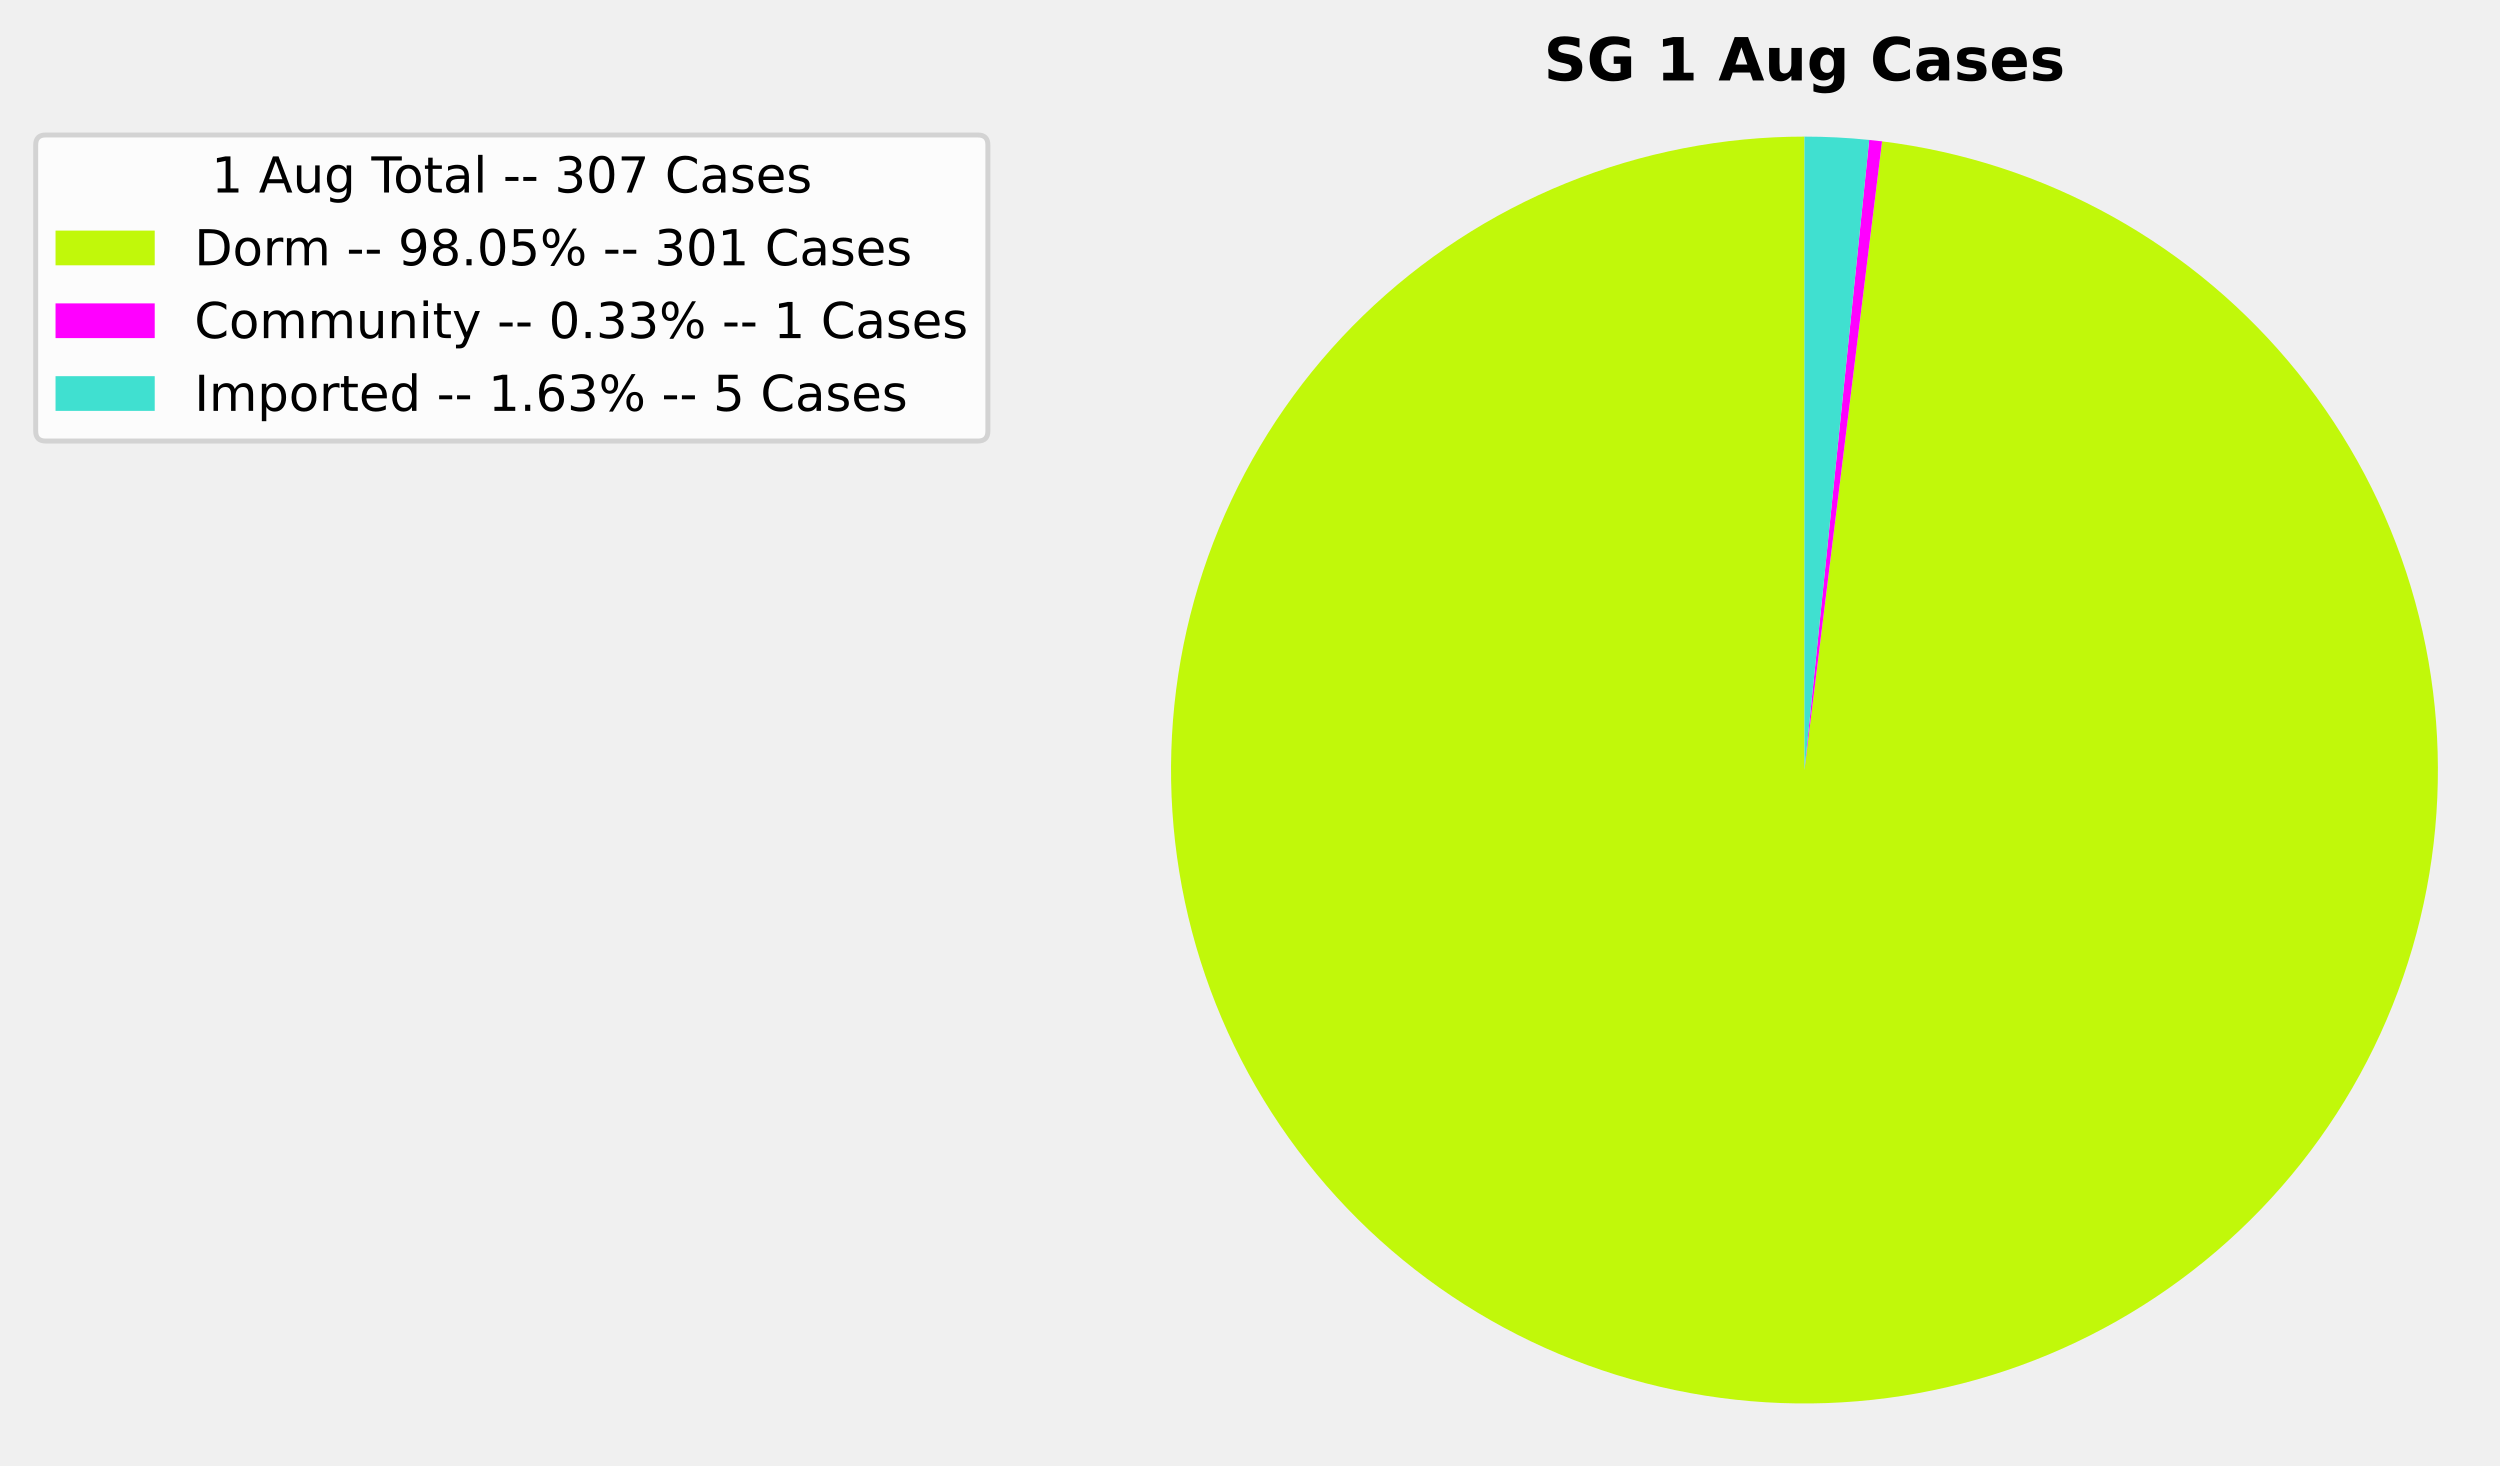
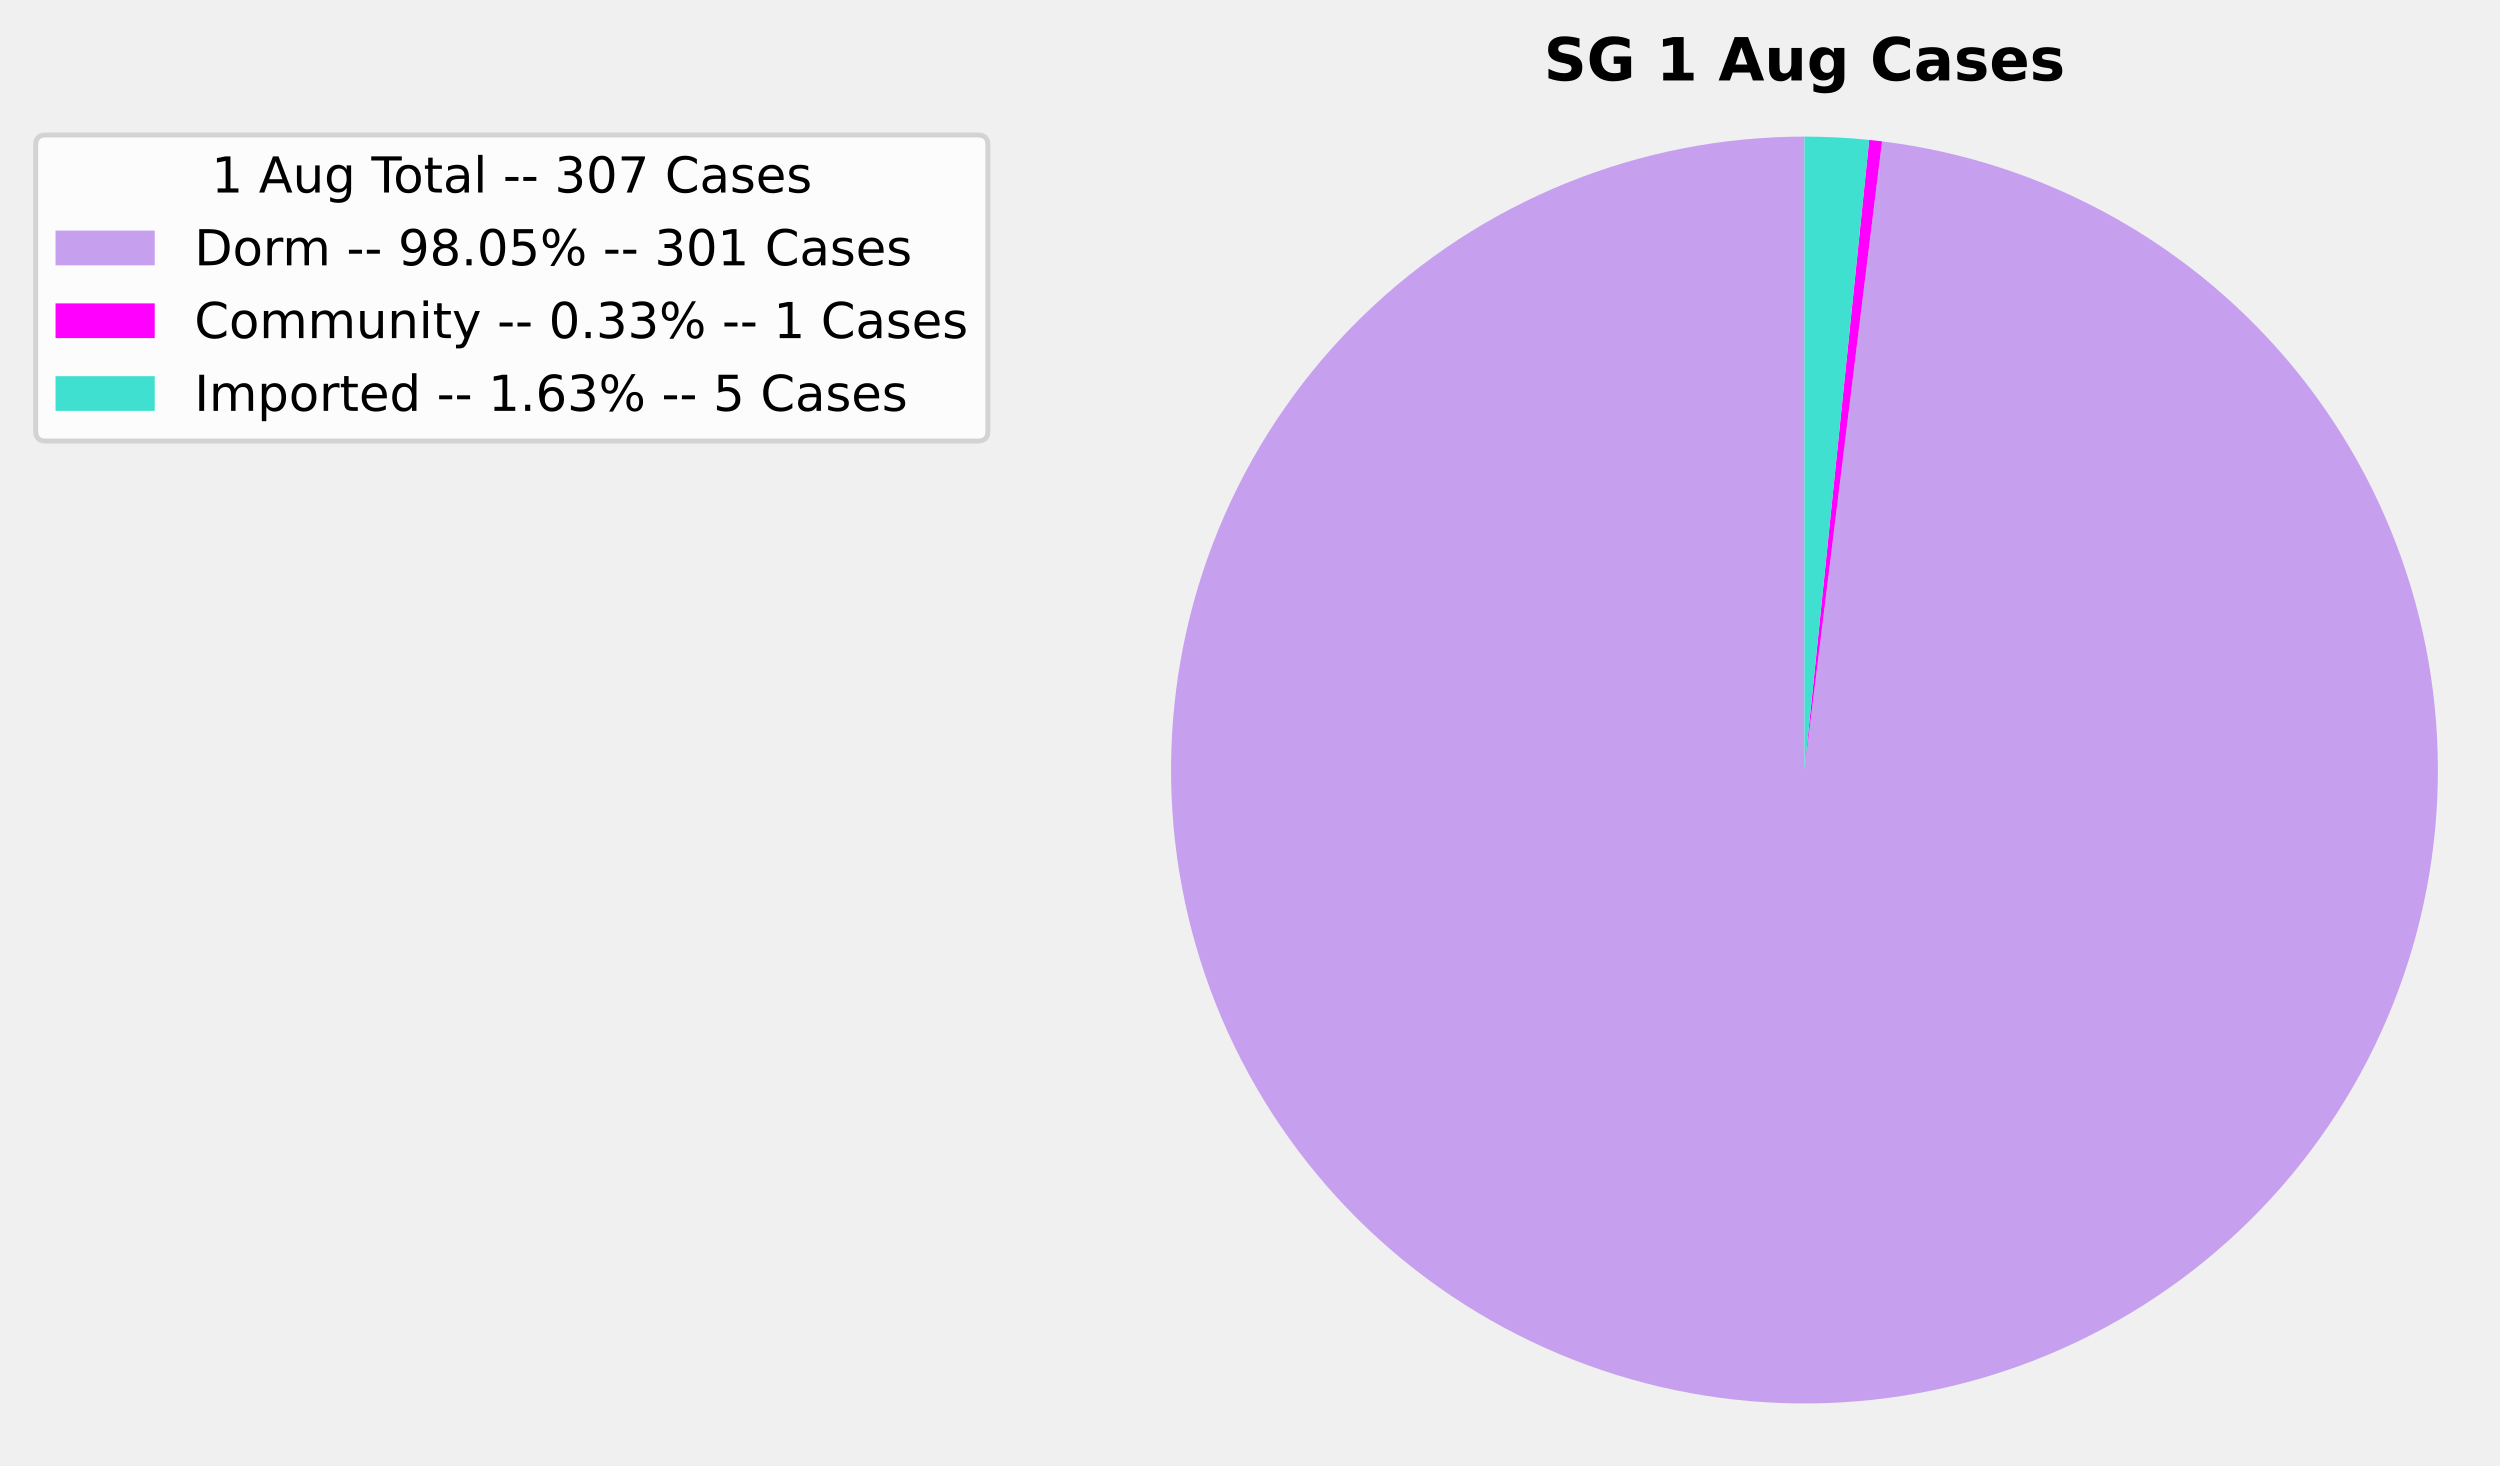
<svg xmlns="http://www.w3.org/2000/svg" xmlns:xlink="http://www.w3.org/1999/xlink" height="295.536pt" version="1.1" viewBox="0 0 504.133 295.536" width="504.133pt">
  <defs>
    <style type="text/css">
*{stroke-linecap:butt;stroke-linejoin:round;}
  </style>
  </defs>
  <g id="figure_1">
    <g id="patch_1">
      <path d="M -0 295.536  L 504.133 295.536  L 504.133 0  L -0 0  z " style="fill:none;" />
    </g>
    <g id="axes_1">
      <g id="patch_2">
-         <path d="M 363.877 27.547  C 347.433 27.547 331.142 30.722 315.902 36.898  C 300.662 43.074 286.757 52.135 274.952 63.583  C 263.147 75.031 253.664 88.651 247.023 103.695  C 240.382 118.738 236.708 134.923 236.203 151.36  C 235.698 167.796 238.372 184.176 244.078 199.599  C 249.783 215.021 258.413 229.198 269.493 241.348  C 280.573 253.499 293.896 263.396 308.729 270.496  C 323.561 277.595 339.626 281.764 356.039 282.773  C 372.452 283.782 388.906 281.613 404.497 276.383  C 420.087 271.154 434.522 262.963 447.007 252.261  C 459.492 241.559 469.794 228.546 477.345 213.939  C 484.897 199.331 489.557 183.402 491.069 167.028  C 492.581 150.654 490.918 134.14 486.169 118.397  C 481.421 102.653 473.677 87.974 463.363 75.166  C 453.05 62.359 440.359 51.662 425.99 43.666  C 411.622 35.67 395.843 30.523 379.523 28.508  L 363.877 155.28  L 363.877 27.547  z " style="fill:#c1f80a;" />
+         <path d="M 363.877 27.547  C 347.433 27.547 331.142 30.722 315.902 36.898  C 300.662 43.074 286.757 52.135 274.952 63.583  C 263.147 75.031 253.664 88.651 247.023 103.695  C 240.382 118.738 236.708 134.923 236.203 151.36  C 235.698 167.796 238.372 184.176 244.078 199.599  C 249.783 215.021 258.413 229.198 269.493 241.348  C 280.573 253.499 293.896 263.396 308.729 270.496  C 323.561 277.595 339.626 281.764 356.039 282.773  C 372.452 283.782 388.906 281.613 404.497 276.383  C 420.087 271.154 434.522 262.963 447.007 252.261  C 459.492 241.559 469.794 228.546 477.345 213.939  C 484.897 199.331 489.557 183.402 491.069 167.028  C 492.581 150.654 490.918 134.14 486.169 118.397  C 481.421 102.653 473.677 87.974 463.363 75.166  C 453.05 62.359 440.359 51.662 425.99 43.666  C 411.622 35.67 395.843 30.523 379.523 28.508  L 363.877 155.28  L 363.877 27.547  z " style="fill:#c79fef;" />
      </g>
      <g id="patch_3">
        <path d="M 379.523 28.508  C 379.09 28.455 378.658 28.404 378.225 28.355  C 377.792 28.306 377.358 28.259 376.925 28.215  L 363.877 155.28  L 379.523 28.508  z " style="fill:#ff00ff;" />
      </g>
      <g id="patch_4">
        <path d="M 376.925 28.215  C 374.758 27.992 372.585 27.825 370.409 27.714  C 368.234 27.602 366.055 27.547 363.877 27.547  L 363.877 155.28  L 376.925 28.215  z " style="fill:#40e0d0;" />
      </g>
      <g id="matplotlib.axis_1" />
      <g id="matplotlib.axis_2" />
      <g id="text_1">
        <defs>
          <path d="M 59.906 70.609  L 59.906 55.172  Q 53.906 57.859 48.188 59.219  Q 42.484 60.594 37.406 60.594  Q 30.672 60.594 27.438 58.734  Q 24.219 56.891 24.219 52.984  Q 24.219 50.047 26.391 48.406  Q 28.562 46.781 34.281 45.609  L 42.281 44  Q 54.438 41.547 59.562 36.562  Q 64.703 31.594 64.703 22.406  Q 64.703 10.359 57.547 4.469  Q 50.391 -1.422 35.688 -1.422  Q 28.766 -1.422 21.781 -0.094  Q 14.797 1.219 7.812 3.812  L 7.812 19.672  Q 14.797 15.969 21.312 14.078  Q 27.828 12.203 33.891 12.203  Q 40.047 12.203 43.312 14.25  Q 46.578 16.312 46.578 20.125  Q 46.578 23.531 44.359 25.391  Q 42.141 27.25 35.5 28.719  L 28.219 30.328  Q 17.281 32.672 12.219 37.797  Q 7.172 42.922 7.172 51.609  Q 7.172 62.5 14.203 68.359  Q 21.234 74.219 34.422 74.219  Q 40.438 74.219 46.781 73.312  Q 53.125 72.406 59.906 70.609  z " id="DejaVuSans-Bold-83" />
          <path d="M 74.703 5.422  Q 67.672 2 60.109 0.281  Q 52.547 -1.422 44.484 -1.422  Q 26.266 -1.422 15.625 8.766  Q 4.984 18.953 4.984 36.375  Q 4.984 54 15.812 64.109  Q 26.656 74.219 45.516 74.219  Q 52.781 74.219 59.438 72.844  Q 66.109 71.484 72.016 68.797  L 72.016 53.719  Q 65.922 57.172 59.891 58.875  Q 53.859 60.594 47.797 60.594  Q 36.578 60.594 30.5 54.312  Q 24.422 48.047 24.422 36.375  Q 24.422 24.812 30.281 18.5  Q 36.141 12.203 46.922 12.203  Q 49.859 12.203 52.375 12.562  Q 54.891 12.938 56.891 13.719  L 56.891 27.875  L 45.406 27.875  L 45.406 40.484  L 74.703 40.484  z " id="DejaVuSans-Bold-71" />
          <path id="DejaVuSans-Bold-32" />
          <path d="M 11.719 12.984  L 28.328 12.984  L 28.328 60.109  L 11.281 56.594  L 11.281 69.391  L 28.219 72.906  L 46.094 72.906  L 46.094 12.984  L 62.703 12.984  L 62.703 0  L 11.719 0  z " id="DejaVuSans-Bold-49" />
          <path d="M 53.422 13.281  L 24.031 13.281  L 19.391 0  L 0.484 0  L 27.484 72.906  L 49.906 72.906  L 76.906 0  L 58.016 0  z M 28.719 26.812  L 48.688 26.812  L 38.719 55.812  z " id="DejaVuSans-Bold-65" />
          <path d="M 7.812 21.297  L 7.812 54.688  L 25.391 54.688  L 25.391 49.219  Q 25.391 44.781 25.344 38.062  Q 25.297 31.344 25.297 29.109  Q 25.297 22.516 25.641 19.609  Q 25.984 16.703 26.812 15.375  Q 27.875 13.672 29.609 12.734  Q 31.344 11.812 33.594 11.812  Q 39.062 11.812 42.188 16.016  Q 45.312 20.219 45.312 27.688  L 45.312 54.688  L 62.797 54.688  L 62.797 0  L 45.312 0  L 45.312 7.906  Q 41.359 3.125 36.938 0.844  Q 32.516 -1.422 27.203 -1.422  Q 17.719 -1.422 12.766 4.391  Q 7.812 10.203 7.812 21.297  z " id="DejaVuSans-Bold-117" />
          <path d="M 45.609 9.281  Q 42 4.5 37.641 2.25  Q 33.297 0 27.594 0  Q 17.578 0 11.031 7.875  Q 4.5 15.766 4.5 27.984  Q 4.5 40.234 11.031 48.062  Q 17.578 55.906 27.594 55.906  Q 33.297 55.906 37.641 53.656  Q 42 51.422 45.609 46.578  L 45.609 54.688  L 63.188 54.688  L 63.188 5.516  Q 63.188 -7.672 54.859 -14.625  Q 46.531 -21.578 30.719 -21.578  Q 25.594 -21.578 20.797 -20.797  Q 16.016 -20.016 11.188 -18.406  L 11.188 -4.781  Q 15.766 -7.422 20.156 -8.719  Q 24.562 -10.016 29 -10.016  Q 37.594 -10.016 41.594 -6.25  Q 45.609 -2.484 45.609 5.516  z M 34.078 43.312  Q 28.656 43.312 25.625 39.297  Q 22.609 35.297 22.609 27.984  Q 22.609 20.453 25.531 16.578  Q 28.469 12.703 34.078 12.703  Q 39.547 12.703 42.578 16.703  Q 45.609 20.703 45.609 27.984  Q 45.609 35.297 42.578 39.297  Q 39.547 43.312 34.078 43.312  z " id="DejaVuSans-Bold-103" />
          <path d="M 67 4  Q 61.812 1.312 56.203 -0.047  Q 50.594 -1.422 44.484 -1.422  Q 26.266 -1.422 15.625 8.766  Q 4.984 18.953 4.984 36.375  Q 4.984 53.859 15.625 64.031  Q 26.266 74.219 44.484 74.219  Q 50.594 74.219 56.203 72.844  Q 61.812 71.484 67 68.797  L 67 53.719  Q 61.766 57.281 56.688 58.938  Q 51.609 60.594 46 60.594  Q 35.938 60.594 30.172 54.141  Q 24.422 47.703 24.422 36.375  Q 24.422 25.094 30.172 18.641  Q 35.938 12.203 46 12.203  Q 51.609 12.203 56.688 13.859  Q 61.766 15.531 67 19.094  z " id="DejaVuSans-Bold-67" />
          <path d="M 32.906 24.609  Q 27.438 24.609 24.672 22.75  Q 21.922 20.906 21.922 17.281  Q 21.922 13.969 24.141 12.078  Q 26.375 10.203 30.328 10.203  Q 35.25 10.203 38.625 13.734  Q 42 17.281 42 22.609  L 42 24.609  z M 59.625 31.203  L 59.625 0  L 42 0  L 42 8.109  Q 38.484 3.125 34.078 0.844  Q 29.688 -1.422 23.391 -1.422  Q 14.891 -1.422 9.594 3.531  Q 4.297 8.5 4.297 16.406  Q 4.297 26.031 10.906 30.516  Q 17.531 35.016 31.688 35.016  L 42 35.016  L 42 36.375  Q 42 40.531 38.719 42.453  Q 35.453 44.391 28.516 44.391  Q 22.906 44.391 18.062 43.266  Q 13.234 42.141 9.078 39.891  L 9.078 53.219  Q 14.703 54.594 20.359 55.297  Q 26.031 56 31.688 56  Q 46.484 56 53.047 50.172  Q 59.625 44.344 59.625 31.203  z " id="DejaVuSans-Bold-97" />
          <path d="M 51.125 52.984  L 51.125 39.703  Q 45.516 42.047 40.281 43.219  Q 35.062 44.391 30.422 44.391  Q 25.438 44.391 23.016 43.141  Q 20.609 41.891 20.609 39.312  Q 20.609 37.203 22.438 36.078  Q 24.266 34.969 29 34.422  L 32.078 33.984  Q 45.516 32.281 50.141 28.375  Q 54.781 24.469 54.781 16.109  Q 54.781 7.375 48.328 2.969  Q 41.891 -1.422 29.109 -1.422  Q 23.688 -1.422 17.891 -0.562  Q 12.109 0.297 6 2  L 6 15.281  Q 11.234 12.75 16.719 11.469  Q 22.219 10.203 27.875 10.203  Q 33.016 10.203 35.594 11.609  Q 38.188 13.031 38.188 15.828  Q 38.188 18.172 36.406 19.312  Q 34.625 20.453 29.297 21.094  L 26.219 21.484  Q 14.547 22.953 9.859 26.906  Q 5.172 30.859 5.172 38.922  Q 5.172 47.609 11.125 51.797  Q 17.094 56 29.391 56  Q 34.234 56 39.547 55.266  Q 44.875 54.547 51.125 52.984  z " id="DejaVuSans-Bold-115" />
          <path d="M 62.984 27.484  L 62.984 22.516  L 22.125 22.516  Q 22.75 16.359 26.562 13.281  Q 30.375 10.203 37.203 10.203  Q 42.719 10.203 48.5 11.844  Q 54.297 13.484 60.406 16.797  L 60.406 3.328  Q 54.203 0.984 48 -0.219  Q 41.797 -1.422 35.594 -1.422  Q 20.75 -1.422 12.516 6.125  Q 4.297 13.672 4.297 27.297  Q 4.297 40.672 12.375 48.328  Q 20.453 56 34.625 56  Q 47.516 56 55.25 48.234  Q 62.984 40.484 62.984 27.484  z M 45.016 33.297  Q 45.016 38.281 42.109 41.328  Q 39.203 44.391 34.516 44.391  Q 29.438 44.391 26.266 41.531  Q 23.094 38.672 22.312 33.297  z " id="DejaVuSans-Bold-101" />
        </defs>
        <g transform="translate(311.3166 16.22437)scale(0.12 -0.12)">
          <use xlink:href="#DejaVuSans-Bold-83" />
          <use x="72.021" xlink:href="#DejaVuSans-Bold-71" />
          <use x="154.102" xlink:href="#DejaVuSans-Bold-32" />
          <use x="188.916" xlink:href="#DejaVuSans-Bold-49" />
          <use x="258.496" xlink:href="#DejaVuSans-Bold-32" />
          <use x="293.311" xlink:href="#DejaVuSans-Bold-65" />
          <use x="370.703" xlink:href="#DejaVuSans-Bold-117" />
          <use x="441.895" xlink:href="#DejaVuSans-Bold-103" />
          <use x="513.477" xlink:href="#DejaVuSans-Bold-32" />
          <use x="548.291" xlink:href="#DejaVuSans-Bold-67" />
          <use x="621.68" xlink:href="#DejaVuSans-Bold-97" />
          <use x="689.16" xlink:href="#DejaVuSans-Bold-115" />
          <use x="748.682" xlink:href="#DejaVuSans-Bold-101" />
          <use x="816.504" xlink:href="#DejaVuSans-Bold-115" />
        </g>
      </g>
      <g id="legend_1">
        <g id="patch_5">
          <path d="M 9.2 88.937  L 197.209 88.937  Q 199.209 88.937 199.209 86.937  L 199.209 29.224  Q 199.209 27.224 197.209 27.224  L 9.2 27.224  Q 7.2 27.224 7.2 29.224  L 7.2 86.937  Q 7.2 88.937 9.2 88.937  z " style="fill:#ffffff;opacity:0.8;stroke:#cccccc;stroke-linejoin:miter;" />
        </g>
        <g id="text_2">
          <defs>
            <path d="M 12.406 8.297  L 28.516 8.297  L 28.516 63.922  L 10.984 60.406  L 10.984 69.391  L 28.422 72.906  L 38.281 72.906  L 38.281 8.297  L 54.391 8.297  L 54.391 0  L 12.406 0  z " id="DejaVuSans-49" />
            <path id="DejaVuSans-32" />
            <path d="M 34.188 63.188  L 20.797 26.906  L 47.609 26.906  z M 28.609 72.906  L 39.797 72.906  L 67.578 0  L 57.328 0  L 50.688 18.703  L 17.828 18.703  L 11.188 0  L 0.781 0  z " id="DejaVuSans-65" />
            <path d="M 8.5 21.578  L 8.5 54.688  L 17.484 54.688  L 17.484 21.922  Q 17.484 14.156 20.5 10.266  Q 23.531 6.391 29.594 6.391  Q 36.859 6.391 41.078 11.031  Q 45.312 15.672 45.312 23.688  L 45.312 54.688  L 54.297 54.688  L 54.297 0  L 45.312 0  L 45.312 8.406  Q 42.047 3.422 37.719 1  Q 33.406 -1.422 27.688 -1.422  Q 18.266 -1.422 13.375 4.438  Q 8.5 10.297 8.5 21.578  z M 31.109 56  z " id="DejaVuSans-117" />
            <path d="M 45.406 27.984  Q 45.406 37.75 41.375 43.109  Q 37.359 48.484 30.078 48.484  Q 22.859 48.484 18.828 43.109  Q 14.797 37.75 14.797 27.984  Q 14.797 18.266 18.828 12.891  Q 22.859 7.516 30.078 7.516  Q 37.359 7.516 41.375 12.891  Q 45.406 18.266 45.406 27.984  z M 54.391 6.781  Q 54.391 -7.172 48.188 -13.984  Q 42 -20.797 29.203 -20.797  Q 24.469 -20.797 20.266 -20.094  Q 16.062 -19.391 12.109 -17.922  L 12.109 -9.188  Q 16.062 -11.328 19.922 -12.344  Q 23.781 -13.375 27.781 -13.375  Q 36.625 -13.375 41.016 -8.766  Q 45.406 -4.156 45.406 5.172  L 45.406 9.625  Q 42.625 4.781 38.281 2.391  Q 33.938 0 27.875 0  Q 17.828 0 11.672 7.656  Q 5.516 15.328 5.516 27.984  Q 5.516 40.672 11.672 48.328  Q 17.828 56 27.875 56  Q 33.938 56 38.281 53.609  Q 42.625 51.219 45.406 46.391  L 45.406 54.688  L 54.391 54.688  z " id="DejaVuSans-103" />
            <path d="M -0.297 72.906  L 61.375 72.906  L 61.375 64.594  L 35.5 64.594  L 35.5 0  L 25.594 0  L 25.594 64.594  L -0.297 64.594  z " id="DejaVuSans-84" />
            <path d="M 30.609 48.391  Q 23.391 48.391 19.188 42.75  Q 14.984 37.109 14.984 27.297  Q 14.984 17.484 19.156 11.844  Q 23.344 6.203 30.609 6.203  Q 37.797 6.203 41.984 11.859  Q 46.188 17.531 46.188 27.297  Q 46.188 37.016 41.984 42.703  Q 37.797 48.391 30.609 48.391  z M 30.609 56  Q 42.328 56 49.016 48.375  Q 55.719 40.766 55.719 27.297  Q 55.719 13.875 49.016 6.219  Q 42.328 -1.422 30.609 -1.422  Q 18.844 -1.422 12.172 6.219  Q 5.516 13.875 5.516 27.297  Q 5.516 40.766 12.172 48.375  Q 18.844 56 30.609 56  z " id="DejaVuSans-111" />
            <path d="M 18.312 70.219  L 18.312 54.688  L 36.812 54.688  L 36.812 47.703  L 18.312 47.703  L 18.312 18.016  Q 18.312 11.328 20.141 9.422  Q 21.969 7.516 27.594 7.516  L 36.812 7.516  L 36.812 0  L 27.594 0  Q 17.188 0 13.234 3.875  Q 9.281 7.766 9.281 18.016  L 9.281 47.703  L 2.688 47.703  L 2.688 54.688  L 9.281 54.688  L 9.281 70.219  z " id="DejaVuSans-116" />
            <path d="M 34.281 27.484  Q 23.391 27.484 19.188 25  Q 14.984 22.516 14.984 16.5  Q 14.984 11.719 18.141 8.906  Q 21.297 6.109 26.703 6.109  Q 34.188 6.109 38.703 11.406  Q 43.219 16.703 43.219 25.484  L 43.219 27.484  z M 52.203 31.203  L 52.203 0  L 43.219 0  L 43.219 8.297  Q 40.141 3.328 35.547 0.953  Q 30.953 -1.422 24.312 -1.422  Q 15.922 -1.422 10.953 3.297  Q 6 8.016 6 15.922  Q 6 25.141 12.172 29.828  Q 18.359 34.516 30.609 34.516  L 43.219 34.516  L 43.219 35.406  Q 43.219 41.609 39.141 45  Q 35.062 48.391 27.688 48.391  Q 23 48.391 18.547 47.266  Q 14.109 46.141 10.016 43.891  L 10.016 52.203  Q 14.938 54.109 19.578 55.047  Q 24.219 56 28.609 56  Q 40.484 56 46.344 49.844  Q 52.203 43.703 52.203 31.203  z " id="DejaVuSans-97" />
            <path d="M 9.422 75.984  L 18.406 75.984  L 18.406 0  L 9.422 0  z " id="DejaVuSans-108" />
            <path d="M 4.891 31.391  L 31.203 31.391  L 31.203 23.391  L 4.891 23.391  z " id="DejaVuSans-45" />
            <path d="M 40.578 39.312  Q 47.656 37.797 51.625 33  Q 55.609 28.219 55.609 21.188  Q 55.609 10.406 48.188 4.484  Q 40.766 -1.422 27.094 -1.422  Q 22.516 -1.422 17.656 -0.516  Q 12.797 0.391 7.625 2.203  L 7.625 11.719  Q 11.719 9.328 16.594 8.109  Q 21.484 6.891 26.812 6.891  Q 36.078 6.891 40.938 10.547  Q 45.797 14.203 45.797 21.188  Q 45.797 27.641 41.281 31.266  Q 36.766 34.906 28.719 34.906  L 20.219 34.906  L 20.219 43.016  L 29.109 43.016  Q 36.375 43.016 40.234 45.922  Q 44.094 48.828 44.094 54.297  Q 44.094 59.906 40.109 62.906  Q 36.141 65.922 28.719 65.922  Q 24.656 65.922 20.016 65.031  Q 15.375 64.156 9.812 62.312  L 9.812 71.094  Q 15.438 72.656 20.344 73.438  Q 25.25 74.219 29.594 74.219  Q 40.828 74.219 47.359 69.109  Q 53.906 64.016 53.906 55.328  Q 53.906 49.266 50.438 45.094  Q 46.969 40.922 40.578 39.312  z " id="DejaVuSans-51" />
            <path d="M 31.781 66.406  Q 24.172 66.406 20.328 58.906  Q 16.5 51.422 16.5 36.375  Q 16.5 21.391 20.328 13.891  Q 24.172 6.391 31.781 6.391  Q 39.453 6.391 43.281 13.891  Q 47.125 21.391 47.125 36.375  Q 47.125 51.422 43.281 58.906  Q 39.453 66.406 31.781 66.406  z M 31.781 74.219  Q 44.047 74.219 50.516 64.516  Q 56.984 54.828 56.984 36.375  Q 56.984 17.969 50.516 8.266  Q 44.047 -1.422 31.781 -1.422  Q 19.531 -1.422 13.062 8.266  Q 6.594 17.969 6.594 36.375  Q 6.594 54.828 13.062 64.516  Q 19.531 74.219 31.781 74.219  z " id="DejaVuSans-48" />
            <path d="M 8.203 72.906  L 55.078 72.906  L 55.078 68.703  L 28.609 0  L 18.312 0  L 43.219 64.594  L 8.203 64.594  z " id="DejaVuSans-55" />
            <path d="M 64.406 67.281  L 64.406 56.891  Q 59.422 61.531 53.781 63.812  Q 48.141 66.109 41.797 66.109  Q 29.297 66.109 22.656 58.469  Q 16.016 50.828 16.016 36.375  Q 16.016 21.969 22.656 14.328  Q 29.297 6.688 41.797 6.688  Q 48.141 6.688 53.781 8.984  Q 59.422 11.281 64.406 15.922  L 64.406 5.609  Q 59.234 2.094 53.438 0.328  Q 47.656 -1.422 41.219 -1.422  Q 24.656 -1.422 15.125 8.703  Q 5.609 18.844 5.609 36.375  Q 5.609 53.953 15.125 64.078  Q 24.656 74.219 41.219 74.219  Q 47.75 74.219 53.531 72.484  Q 59.328 70.75 64.406 67.281  z " id="DejaVuSans-67" />
            <path d="M 44.281 53.078  L 44.281 44.578  Q 40.484 46.531 36.375 47.5  Q 32.281 48.484 27.875 48.484  Q 21.188 48.484 17.844 46.438  Q 14.5 44.391 14.5 40.281  Q 14.5 37.156 16.891 35.375  Q 19.281 33.594 26.516 31.984  L 29.594 31.297  Q 39.156 29.25 43.188 25.516  Q 47.219 21.781 47.219 15.094  Q 47.219 7.469 41.188 3.016  Q 35.156 -1.422 24.609 -1.422  Q 20.219 -1.422 15.453 -0.562  Q 10.688 0.297 5.422 2  L 5.422 11.281  Q 10.406 8.688 15.234 7.391  Q 20.062 6.109 24.812 6.109  Q 31.156 6.109 34.562 8.281  Q 37.984 10.453 37.984 14.406  Q 37.984 18.062 35.516 20.016  Q 33.062 21.969 24.703 23.781  L 21.578 24.516  Q 13.234 26.266 9.516 29.906  Q 5.812 33.547 5.812 39.891  Q 5.812 47.609 11.281 51.797  Q 16.75 56 26.812 56  Q 31.781 56 36.172 55.266  Q 40.578 54.547 44.281 53.078  z " id="DejaVuSans-115" />
            <path d="M 56.203 29.594  L 56.203 25.203  L 14.891 25.203  Q 15.484 15.922 20.484 11.062  Q 25.484 6.203 34.422 6.203  Q 39.594 6.203 44.453 7.469  Q 49.312 8.734 54.109 11.281  L 54.109 2.781  Q 49.266 0.734 44.188 -0.344  Q 39.109 -1.422 33.891 -1.422  Q 20.797 -1.422 13.156 6.188  Q 5.516 13.812 5.516 26.812  Q 5.516 40.234 12.766 48.109  Q 20.016 56 32.328 56  Q 43.359 56 49.781 48.891  Q 56.203 41.797 56.203 29.594  z M 47.219 32.234  Q 47.125 39.594 43.094 43.984  Q 39.062 48.391 32.422 48.391  Q 24.906 48.391 20.391 44.141  Q 15.875 39.891 15.188 32.172  z " id="DejaVuSans-101" />
          </defs>
          <g transform="translate(42.64531 38.82281)scale(0.1 -0.1)">
            <use xlink:href="#DejaVuSans-49" />
            <use x="63.623" xlink:href="#DejaVuSans-32" />
            <use x="95.41" xlink:href="#DejaVuSans-65" />
            <use x="163.818" xlink:href="#DejaVuSans-117" />
            <use x="227.197" xlink:href="#DejaVuSans-103" />
            <use x="290.674" xlink:href="#DejaVuSans-32" />
            <use x="322.461" xlink:href="#DejaVuSans-84" />
            <use x="366.545" xlink:href="#DejaVuSans-111" />
            <use x="427.727" xlink:href="#DejaVuSans-116" />
            <use x="466.936" xlink:href="#DejaVuSans-97" />
            <use x="528.215" xlink:href="#DejaVuSans-108" />
            <use x="555.998" xlink:href="#DejaVuSans-32" />
            <use x="587.785" xlink:href="#DejaVuSans-45" />
            <use x="623.869" xlink:href="#DejaVuSans-45" />
            <use x="659.953" xlink:href="#DejaVuSans-32" />
            <use x="691.74" xlink:href="#DejaVuSans-51" />
            <use x="755.363" xlink:href="#DejaVuSans-48" />
            <use x="818.986" xlink:href="#DejaVuSans-55" />
            <use x="882.609" xlink:href="#DejaVuSans-32" />
            <use x="914.396" xlink:href="#DejaVuSans-67" />
            <use x="984.221" xlink:href="#DejaVuSans-97" />
            <use x="1045.5" xlink:href="#DejaVuSans-115" />
            <use x="1097.6" xlink:href="#DejaVuSans-101" />
            <use x="1159.123" xlink:href="#DejaVuSans-115" />
          </g>
        </g>
        <g id="patch_6">
-           <path d="M 11.2 53.501  L 31.2 53.501  L 31.2 46.501  L 11.2 46.501  z " style="fill:#c1f80a;" />
+           <path d="M 11.2 53.501  L 31.2 53.501  L 31.2 46.501  L 11.2 46.501  z " style="fill:#c79fef;" />
        </g>
        <g id="text_3">
          <defs>
            <path d="M 19.672 64.797  L 19.672 8.109  L 31.594 8.109  Q 46.688 8.109 53.688 14.938  Q 60.688 21.781 60.688 36.531  Q 60.688 51.172 53.688 57.984  Q 46.688 64.797 31.594 64.797  z M 9.812 72.906  L 30.078 72.906  Q 51.266 72.906 61.172 64.094  Q 71.094 55.281 71.094 36.531  Q 71.094 17.672 61.125 8.828  Q 51.172 0 30.078 0  L 9.812 0  z " id="DejaVuSans-68" />
            <path d="M 41.109 46.297  Q 39.594 47.172 37.812 47.578  Q 36.031 48 33.891 48  Q 26.266 48 22.188 43.047  Q 18.109 38.094 18.109 28.812  L 18.109 0  L 9.078 0  L 9.078 54.688  L 18.109 54.688  L 18.109 46.188  Q 20.953 51.172 25.484 53.578  Q 30.031 56 36.531 56  Q 37.453 56 38.578 55.875  Q 39.703 55.766 41.062 55.516  z " id="DejaVuSans-114" />
            <path d="M 52 44.188  Q 55.375 50.25 60.062 53.125  Q 64.75 56 71.094 56  Q 79.641 56 84.281 50.016  Q 88.922 44.047 88.922 33.016  L 88.922 0  L 79.891 0  L 79.891 32.719  Q 79.891 40.578 77.094 44.375  Q 74.312 48.188 68.609 48.188  Q 61.625 48.188 57.562 43.547  Q 53.516 38.922 53.516 30.906  L 53.516 0  L 44.484 0  L 44.484 32.719  Q 44.484 40.625 41.703 44.406  Q 38.922 48.188 33.109 48.188  Q 26.219 48.188 22.156 43.531  Q 18.109 38.875 18.109 30.906  L 18.109 0  L 9.078 0  L 9.078 54.688  L 18.109 54.688  L 18.109 46.188  Q 21.188 51.219 25.484 53.609  Q 29.781 56 35.688 56  Q 41.656 56 45.828 52.969  Q 50 49.953 52 44.188  z " id="DejaVuSans-109" />
            <path d="M 10.984 1.516  L 10.984 10.5  Q 14.703 8.734 18.5 7.812  Q 22.312 6.891 25.984 6.891  Q 35.75 6.891 40.891 13.453  Q 46.047 20.016 46.781 33.406  Q 43.953 29.203 39.594 26.953  Q 35.25 24.703 29.984 24.703  Q 19.047 24.703 12.672 31.312  Q 6.297 37.938 6.297 49.422  Q 6.297 60.641 12.938 67.422  Q 19.578 74.219 30.609 74.219  Q 43.266 74.219 49.922 64.516  Q 56.594 54.828 56.594 36.375  Q 56.594 19.141 48.406 8.859  Q 40.234 -1.422 26.422 -1.422  Q 22.703 -1.422 18.891 -0.688  Q 15.094 0.047 10.984 1.516  z M 30.609 32.422  Q 37.25 32.422 41.125 36.953  Q 45.016 41.5 45.016 49.422  Q 45.016 57.281 41.125 61.844  Q 37.25 66.406 30.609 66.406  Q 23.969 66.406 20.094 61.844  Q 16.219 57.281 16.219 49.422  Q 16.219 41.5 20.094 36.953  Q 23.969 32.422 30.609 32.422  z " id="DejaVuSans-57" />
            <path d="M 31.781 34.625  Q 24.75 34.625 20.719 30.859  Q 16.703 27.094 16.703 20.516  Q 16.703 13.922 20.719 10.156  Q 24.75 6.391 31.781 6.391  Q 38.812 6.391 42.859 10.172  Q 46.922 13.969 46.922 20.516  Q 46.922 27.094 42.891 30.859  Q 38.875 34.625 31.781 34.625  z M 21.922 38.812  Q 15.578 40.375 12.031 44.719  Q 8.5 49.078 8.5 55.328  Q 8.5 64.062 14.719 69.141  Q 20.953 74.219 31.781 74.219  Q 42.672 74.219 48.875 69.141  Q 55.078 64.062 55.078 55.328  Q 55.078 49.078 51.531 44.719  Q 48 40.375 41.703 38.812  Q 48.828 37.156 52.797 32.312  Q 56.781 27.484 56.781 20.516  Q 56.781 9.906 50.312 4.234  Q 43.844 -1.422 31.781 -1.422  Q 19.734 -1.422 13.25 4.234  Q 6.781 9.906 6.781 20.516  Q 6.781 27.484 10.781 32.312  Q 14.797 37.156 21.922 38.812  z M 18.312 54.391  Q 18.312 48.734 21.844 45.562  Q 25.391 42.391 31.781 42.391  Q 38.141 42.391 41.719 45.562  Q 45.312 48.734 45.312 54.391  Q 45.312 60.062 41.719 63.234  Q 38.141 66.406 31.781 66.406  Q 25.391 66.406 21.844 63.234  Q 18.312 60.062 18.312 54.391  z " id="DejaVuSans-56" />
            <path d="M 10.688 12.406  L 21 12.406  L 21 0  L 10.688 0  z " id="DejaVuSans-46" />
            <path d="M 10.797 72.906  L 49.516 72.906  L 49.516 64.594  L 19.828 64.594  L 19.828 46.734  Q 21.969 47.469 24.109 47.828  Q 26.266 48.188 28.422 48.188  Q 40.625 48.188 47.75 41.5  Q 54.891 34.812 54.891 23.391  Q 54.891 11.625 47.562 5.094  Q 40.234 -1.422 26.906 -1.422  Q 22.312 -1.422 17.547 -0.641  Q 12.797 0.141 7.719 1.703  L 7.719 11.625  Q 12.109 9.234 16.797 8.062  Q 21.484 6.891 26.703 6.891  Q 35.156 6.891 40.078 11.328  Q 45.016 15.766 45.016 23.391  Q 45.016 31 40.078 35.438  Q 35.156 39.891 26.703 39.891  Q 22.75 39.891 18.812 39.016  Q 14.891 38.141 10.797 36.281  z " id="DejaVuSans-53" />
            <path d="M 72.703 32.078  Q 68.453 32.078 66.031 28.469  Q 63.625 24.859 63.625 18.406  Q 63.625 12.062 66.031 8.422  Q 68.453 4.781 72.703 4.781  Q 76.859 4.781 79.266 8.422  Q 81.688 12.062 81.688 18.406  Q 81.688 24.812 79.266 28.438  Q 76.859 32.078 72.703 32.078  z M 72.703 38.281  Q 80.422 38.281 84.953 32.906  Q 89.5 27.547 89.5 18.406  Q 89.5 9.281 84.938 3.922  Q 80.375 -1.422 72.703 -1.422  Q 64.891 -1.422 60.344 3.922  Q 55.812 9.281 55.812 18.406  Q 55.812 27.594 60.375 32.938  Q 64.938 38.281 72.703 38.281  z M 22.312 68.016  Q 18.109 68.016 15.688 64.375  Q 13.281 60.75 13.281 54.391  Q 13.281 47.953 15.672 44.328  Q 18.062 40.719 22.312 40.719  Q 26.562 40.719 28.969 44.328  Q 31.391 47.953 31.391 54.391  Q 31.391 60.688 28.953 64.344  Q 26.516 68.016 22.312 68.016  z M 66.406 74.219  L 74.219 74.219  L 28.609 -1.422  L 20.797 -1.422  z M 22.312 74.219  Q 30.031 74.219 34.609 68.875  Q 39.203 63.531 39.203 54.391  Q 39.203 45.172 34.641 39.844  Q 30.078 34.516 22.312 34.516  Q 14.547 34.516 10.031 39.859  Q 5.516 45.219 5.516 54.391  Q 5.516 63.484 10.047 68.844  Q 14.594 74.219 22.312 74.219  z " id="DejaVuSans-37" />
          </defs>
          <g transform="translate(39.2 53.50094)scale(0.1 -0.1)">
            <use xlink:href="#DejaVuSans-68" />
            <use x="77.002" xlink:href="#DejaVuSans-111" />
            <use x="138.184" xlink:href="#DejaVuSans-114" />
            <use x="177.547" xlink:href="#DejaVuSans-109" />
            <use x="274.959" xlink:href="#DejaVuSans-32" />
            <use x="306.746" xlink:href="#DejaVuSans-45" />
            <use x="342.83" xlink:href="#DejaVuSans-45" />
            <use x="378.914" xlink:href="#DejaVuSans-32" />
            <use x="410.701" xlink:href="#DejaVuSans-57" />
            <use x="474.324" xlink:href="#DejaVuSans-56" />
            <use x="537.947" xlink:href="#DejaVuSans-46" />
            <use x="569.734" xlink:href="#DejaVuSans-48" />
            <use x="633.357" xlink:href="#DejaVuSans-53" />
            <use x="696.98" xlink:href="#DejaVuSans-37" />
            <use x="792" xlink:href="#DejaVuSans-32" />
            <use x="823.787" xlink:href="#DejaVuSans-45" />
            <use x="859.871" xlink:href="#DejaVuSans-45" />
            <use x="895.955" xlink:href="#DejaVuSans-32" />
            <use x="927.742" xlink:href="#DejaVuSans-51" />
            <use x="991.365" xlink:href="#DejaVuSans-48" />
            <use x="1054.988" xlink:href="#DejaVuSans-49" />
            <use x="1118.611" xlink:href="#DejaVuSans-32" />
            <use x="1150.398" xlink:href="#DejaVuSans-67" />
            <use x="1220.223" xlink:href="#DejaVuSans-97" />
            <use x="1281.502" xlink:href="#DejaVuSans-115" />
            <use x="1333.602" xlink:href="#DejaVuSans-101" />
            <use x="1395.125" xlink:href="#DejaVuSans-115" />
          </g>
        </g>
        <g id="patch_7">
          <path d="M 11.2 68.179  L 31.2 68.179  L 31.2 61.179  L 11.2 61.179  z " style="fill:#ff00ff;" />
        </g>
        <g id="text_4">
          <defs>
            <path d="M 54.891 33.016  L 54.891 0  L 45.906 0  L 45.906 32.719  Q 45.906 40.484 42.875 44.328  Q 39.844 48.188 33.797 48.188  Q 26.516 48.188 22.312 43.547  Q 18.109 38.922 18.109 30.906  L 18.109 0  L 9.078 0  L 9.078 54.688  L 18.109 54.688  L 18.109 46.188  Q 21.344 51.125 25.703 53.562  Q 30.078 56 35.797 56  Q 45.219 56 50.047 50.172  Q 54.891 44.344 54.891 33.016  z " id="DejaVuSans-110" />
            <path d="M 9.422 54.688  L 18.406 54.688  L 18.406 0  L 9.422 0  z M 9.422 75.984  L 18.406 75.984  L 18.406 64.594  L 9.422 64.594  z " id="DejaVuSans-105" />
            <path d="M 32.172 -5.078  Q 28.375 -14.844 24.75 -17.812  Q 21.141 -20.797 15.094 -20.797  L 7.906 -20.797  L 7.906 -13.281  L 13.188 -13.281  Q 16.891 -13.281 18.938 -11.516  Q 21 -9.766 23.484 -3.219  L 25.094 0.875  L 2.984 54.688  L 12.5 54.688  L 29.594 11.922  L 46.688 54.688  L 56.203 54.688  z " id="DejaVuSans-121" />
          </defs>
          <g transform="translate(39.2 68.17906)scale(0.1 -0.1)">
            <use xlink:href="#DejaVuSans-67" />
            <use x="69.824" xlink:href="#DejaVuSans-111" />
            <use x="131.006" xlink:href="#DejaVuSans-109" />
            <use x="228.418" xlink:href="#DejaVuSans-109" />
            <use x="325.83" xlink:href="#DejaVuSans-117" />
            <use x="389.209" xlink:href="#DejaVuSans-110" />
            <use x="452.588" xlink:href="#DejaVuSans-105" />
            <use x="480.371" xlink:href="#DejaVuSans-116" />
            <use x="519.58" xlink:href="#DejaVuSans-121" />
            <use x="578.76" xlink:href="#DejaVuSans-32" />
            <use x="610.547" xlink:href="#DejaVuSans-45" />
            <use x="646.631" xlink:href="#DejaVuSans-45" />
            <use x="682.715" xlink:href="#DejaVuSans-32" />
            <use x="714.502" xlink:href="#DejaVuSans-48" />
            <use x="778.125" xlink:href="#DejaVuSans-46" />
            <use x="809.912" xlink:href="#DejaVuSans-51" />
            <use x="873.535" xlink:href="#DejaVuSans-51" />
            <use x="937.158" xlink:href="#DejaVuSans-37" />
            <use x="1032.178" xlink:href="#DejaVuSans-32" />
            <use x="1063.965" xlink:href="#DejaVuSans-45" />
            <use x="1100.049" xlink:href="#DejaVuSans-45" />
            <use x="1136.133" xlink:href="#DejaVuSans-32" />
            <use x="1167.92" xlink:href="#DejaVuSans-49" />
            <use x="1231.543" xlink:href="#DejaVuSans-32" />
            <use x="1263.33" xlink:href="#DejaVuSans-67" />
            <use x="1333.154" xlink:href="#DejaVuSans-97" />
            <use x="1394.434" xlink:href="#DejaVuSans-115" />
            <use x="1446.533" xlink:href="#DejaVuSans-101" />
            <use x="1508.057" xlink:href="#DejaVuSans-115" />
          </g>
        </g>
        <g id="patch_8">
          <path d="M 11.2 82.857  L 31.2 82.857  L 31.2 75.857  L 11.2 75.857  z " style="fill:#40e0d0;" />
        </g>
        <g id="text_5">
          <defs>
            <path d="M 9.812 72.906  L 19.672 72.906  L 19.672 0  L 9.812 0  z " id="DejaVuSans-73" />
            <path d="M 18.109 8.203  L 18.109 -20.797  L 9.078 -20.797  L 9.078 54.688  L 18.109 54.688  L 18.109 46.391  Q 20.953 51.266 25.266 53.625  Q 29.594 56 35.594 56  Q 45.562 56 51.781 48.094  Q 58.016 40.188 58.016 27.297  Q 58.016 14.406 51.781 6.484  Q 45.562 -1.422 35.594 -1.422  Q 29.594 -1.422 25.266 0.953  Q 20.953 3.328 18.109 8.203  z M 48.688 27.297  Q 48.688 37.203 44.609 42.844  Q 40.531 48.484 33.406 48.484  Q 26.266 48.484 22.188 42.844  Q 18.109 37.203 18.109 27.297  Q 18.109 17.391 22.188 11.75  Q 26.266 6.109 33.406 6.109  Q 40.531 6.109 44.609 11.75  Q 48.688 17.391 48.688 27.297  z " id="DejaVuSans-112" />
            <path d="M 45.406 46.391  L 45.406 75.984  L 54.391 75.984  L 54.391 0  L 45.406 0  L 45.406 8.203  Q 42.578 3.328 38.25 0.953  Q 33.938 -1.422 27.875 -1.422  Q 17.969 -1.422 11.734 6.484  Q 5.516 14.406 5.516 27.297  Q 5.516 40.188 11.734 48.094  Q 17.969 56 27.875 56  Q 33.938 56 38.25 53.625  Q 42.578 51.266 45.406 46.391  z M 14.797 27.297  Q 14.797 17.391 18.875 11.75  Q 22.953 6.109 30.078 6.109  Q 37.203 6.109 41.297 11.75  Q 45.406 17.391 45.406 27.297  Q 45.406 37.203 41.297 42.844  Q 37.203 48.484 30.078 48.484  Q 22.953 48.484 18.875 42.844  Q 14.797 37.203 14.797 27.297  z " id="DejaVuSans-100" />
            <path d="M 33.016 40.375  Q 26.375 40.375 22.484 35.828  Q 18.609 31.297 18.609 23.391  Q 18.609 15.531 22.484 10.953  Q 26.375 6.391 33.016 6.391  Q 39.656 6.391 43.531 10.953  Q 47.406 15.531 47.406 23.391  Q 47.406 31.297 43.531 35.828  Q 39.656 40.375 33.016 40.375  z M 52.594 71.297  L 52.594 62.312  Q 48.875 64.062 45.094 64.984  Q 41.312 65.922 37.594 65.922  Q 27.828 65.922 22.672 59.328  Q 17.531 52.734 16.797 39.406  Q 19.672 43.656 24.016 45.922  Q 28.375 48.188 33.594 48.188  Q 44.578 48.188 50.953 41.516  Q 57.328 34.859 57.328 23.391  Q 57.328 12.156 50.688 5.359  Q 44.047 -1.422 33.016 -1.422  Q 20.359 -1.422 13.672 8.266  Q 6.984 17.969 6.984 36.375  Q 6.984 53.656 15.188 63.938  Q 23.391 74.219 37.203 74.219  Q 40.922 74.219 44.703 73.484  Q 48.484 72.75 52.594 71.297  z " id="DejaVuSans-54" />
          </defs>
          <g transform="translate(39.2 82.85719)scale(0.1 -0.1)">
            <use xlink:href="#DejaVuSans-73" />
            <use x="29.492" xlink:href="#DejaVuSans-109" />
            <use x="126.904" xlink:href="#DejaVuSans-112" />
            <use x="190.381" xlink:href="#DejaVuSans-111" />
            <use x="251.562" xlink:href="#DejaVuSans-114" />
            <use x="292.676" xlink:href="#DejaVuSans-116" />
            <use x="331.885" xlink:href="#DejaVuSans-101" />
            <use x="393.408" xlink:href="#DejaVuSans-100" />
            <use x="456.885" xlink:href="#DejaVuSans-32" />
            <use x="488.672" xlink:href="#DejaVuSans-45" />
            <use x="524.756" xlink:href="#DejaVuSans-45" />
            <use x="560.84" xlink:href="#DejaVuSans-32" />
            <use x="592.627" xlink:href="#DejaVuSans-49" />
            <use x="656.25" xlink:href="#DejaVuSans-46" />
            <use x="688.037" xlink:href="#DejaVuSans-54" />
            <use x="751.66" xlink:href="#DejaVuSans-51" />
            <use x="815.283" xlink:href="#DejaVuSans-37" />
            <use x="910.303" xlink:href="#DejaVuSans-32" />
            <use x="942.09" xlink:href="#DejaVuSans-45" />
            <use x="978.174" xlink:href="#DejaVuSans-45" />
            <use x="1014.258" xlink:href="#DejaVuSans-32" />
            <use x="1046.045" xlink:href="#DejaVuSans-53" />
            <use x="1109.668" xlink:href="#DejaVuSans-32" />
            <use x="1141.455" xlink:href="#DejaVuSans-67" />
            <use x="1211.279" xlink:href="#DejaVuSans-97" />
            <use x="1272.559" xlink:href="#DejaVuSans-115" />
            <use x="1324.658" xlink:href="#DejaVuSans-101" />
            <use x="1386.182" xlink:href="#DejaVuSans-115" />
          </g>
        </g>
      </g>
    </g>
  </g>
</svg>
